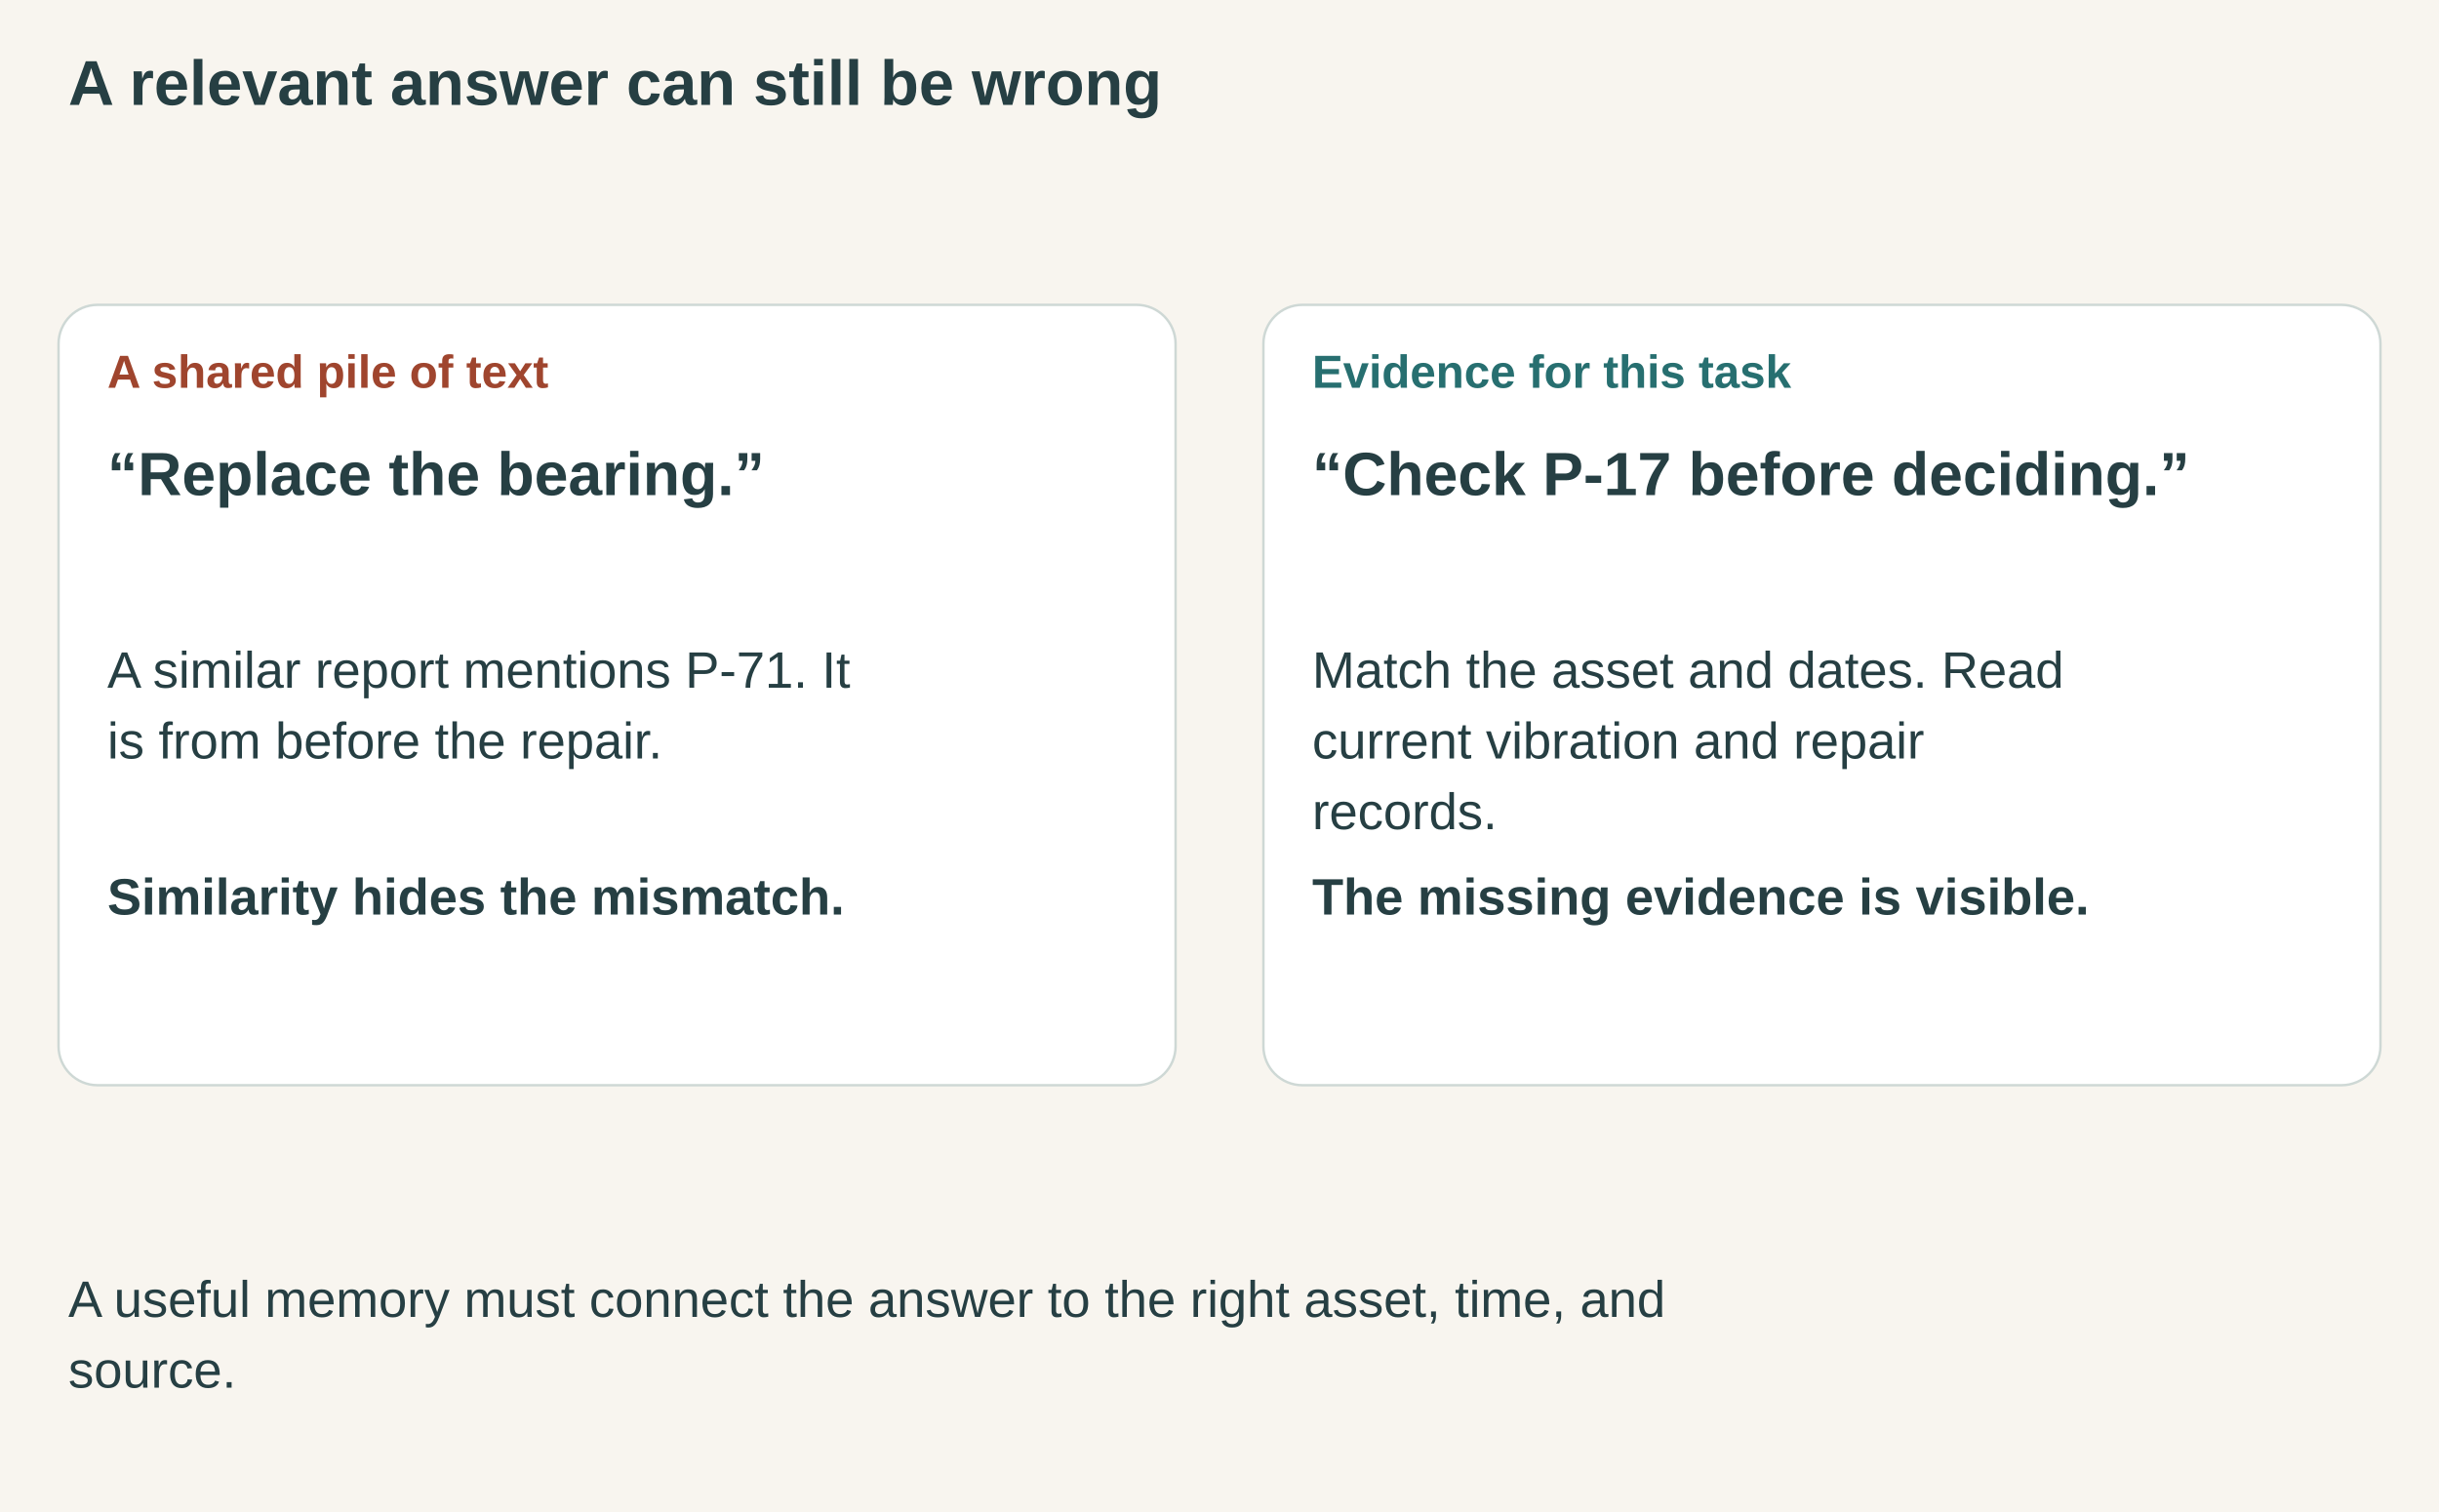
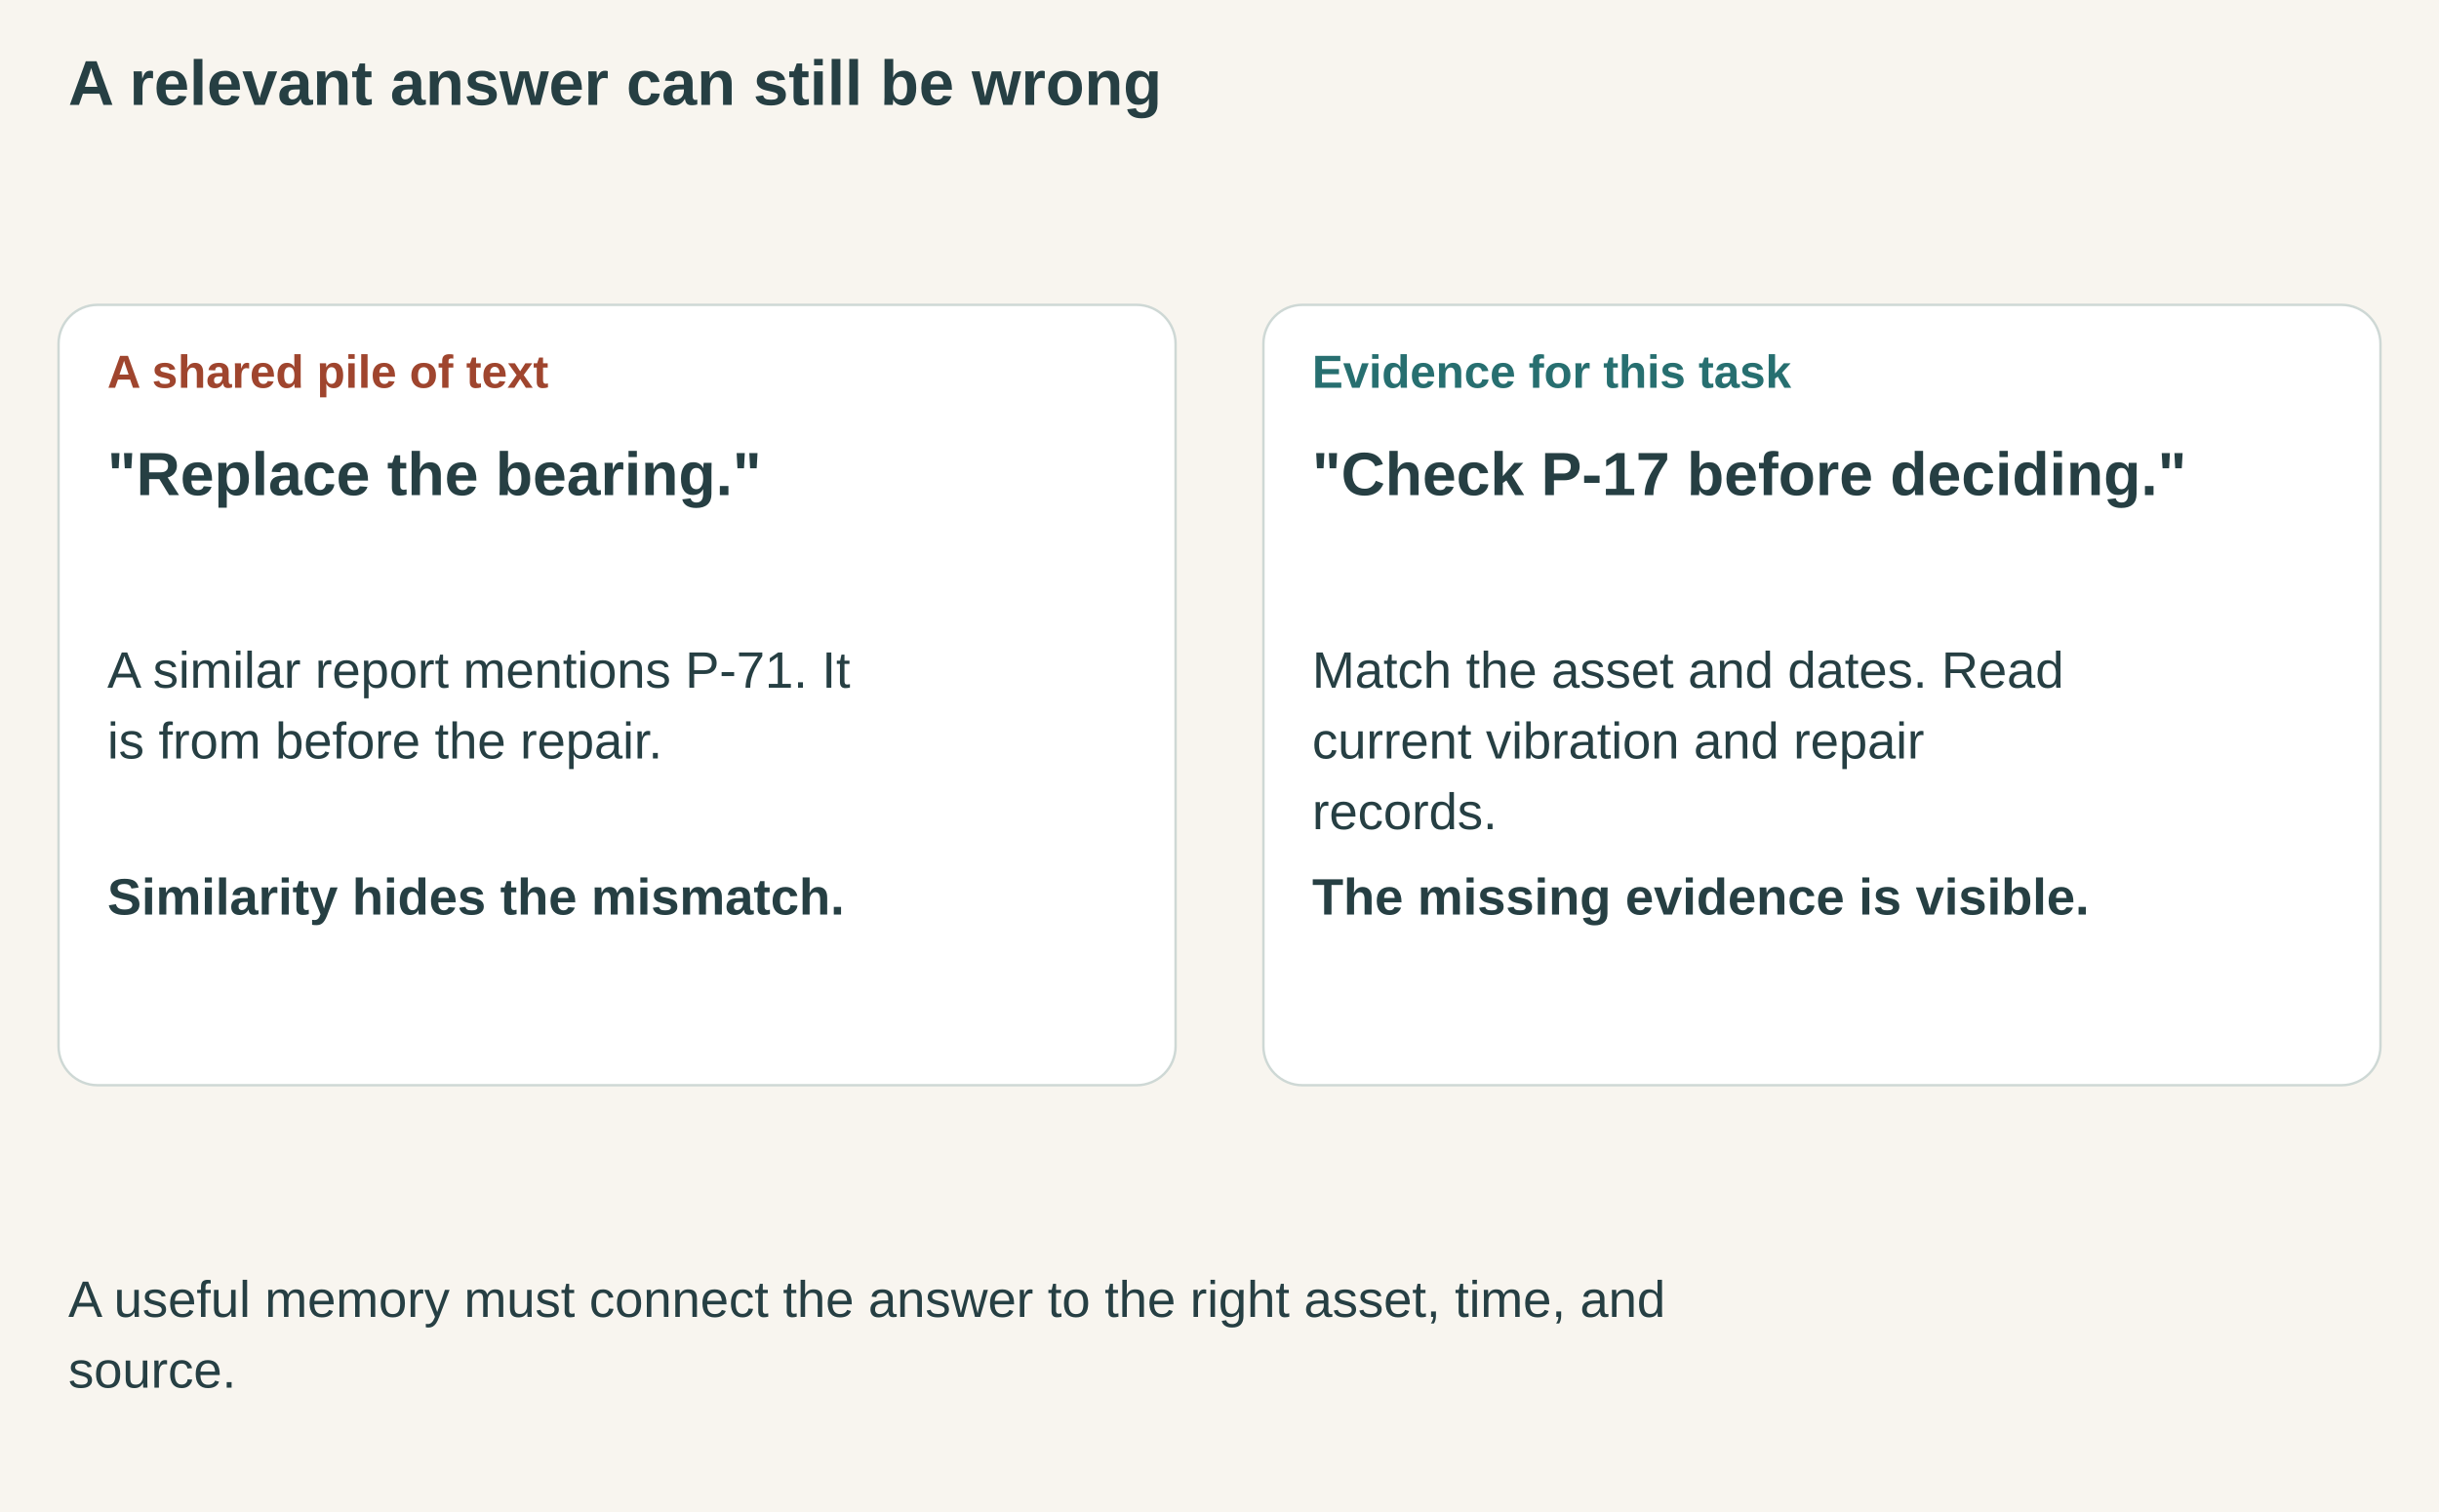
<svg xmlns="http://www.w3.org/2000/svg" viewBox="0 0 1000 620" role="img" aria-labelledby="title desc">
  <defs>
    <marker id="arrow" markerWidth="9" markerHeight="9" refX="8" refY="4" orient="auto">
      <path d="M0,0 L8,4 L0,8" fill="#9f452e" />
    </marker>
  </defs>
  <rect width="100%" height="100%" fill="#f8f5ef" />
  <text x="28" y="43" font-family="Arial,sans-serif" font-size="26" font-weight="700" fill="#263f43">A relevant answer can still be wrong</text>
  <rect x="24" y="125" width="458" height="320" rx="16" fill="#fff" stroke="#ced8d5" />
  <text x="44" y="159" font-family="Arial,sans-serif" font-size="19" font-weight="700" fill="#9f452e">A shared pile of text</text>
-   <text x="44" y="203" font-family="Arial,sans-serif" font-size="25" font-weight="700" fill="#263f43">“Replace the bearing.”</text>
+   <text x="44" y="203" font-family="Arial,sans-serif" font-size="25" font-weight="700" fill="#263f43">"Replace the bearing."</text>
  <text x="44" y="282" font-family="Arial,sans-serif" font-size="21" font-weight="400" fill="#263f43">A similar report mentions P-71. It</text>
  <text x="44" y="311" font-family="Arial,sans-serif" font-size="21" font-weight="400" fill="#263f43">is from before the repair.</text>
  <text x="44" y="375" font-family="Arial,sans-serif" font-size="21" font-weight="700" fill="#263f43">Similarity hides the mismatch.</text>
  <rect x="518" y="125" width="458" height="320" rx="16" fill="#fff" stroke="#ced8d5" />
  <text x="538" y="159" font-family="Arial,sans-serif" font-size="19" font-weight="700" fill="#276f70">Evidence for this task</text>
-   <text x="538" y="203" font-family="Arial,sans-serif" font-size="25" font-weight="700" fill="#263f43">“Check P-17 before deciding.”</text>
+   <text x="538" y="203" font-family="Arial,sans-serif" font-size="25" font-weight="700" fill="#263f43">"Check P-17 before deciding."</text>
  <text x="538" y="282" font-family="Arial,sans-serif" font-size="21" font-weight="400" fill="#263f43">Match the asset and dates. Read</text>
  <text x="538" y="311" font-family="Arial,sans-serif" font-size="21" font-weight="400" fill="#263f43">current vibration and repair</text>
  <text x="538" y="340" font-family="Arial,sans-serif" font-size="21" font-weight="400" fill="#263f43">records.</text>
  <text x="538" y="375" font-family="Arial,sans-serif" font-size="21" font-weight="700" fill="#263f43">The missing evidence is visible.</text>
  <text x="28" y="540" font-family="Arial,sans-serif" font-size="21" font-weight="400" fill="#263f43">A useful memory must connect the answer to the right asset, time, and</text>
  <text x="28" y="569" font-family="Arial,sans-serif" font-size="21" font-weight="400" fill="#263f43">source.</text>
</svg>
